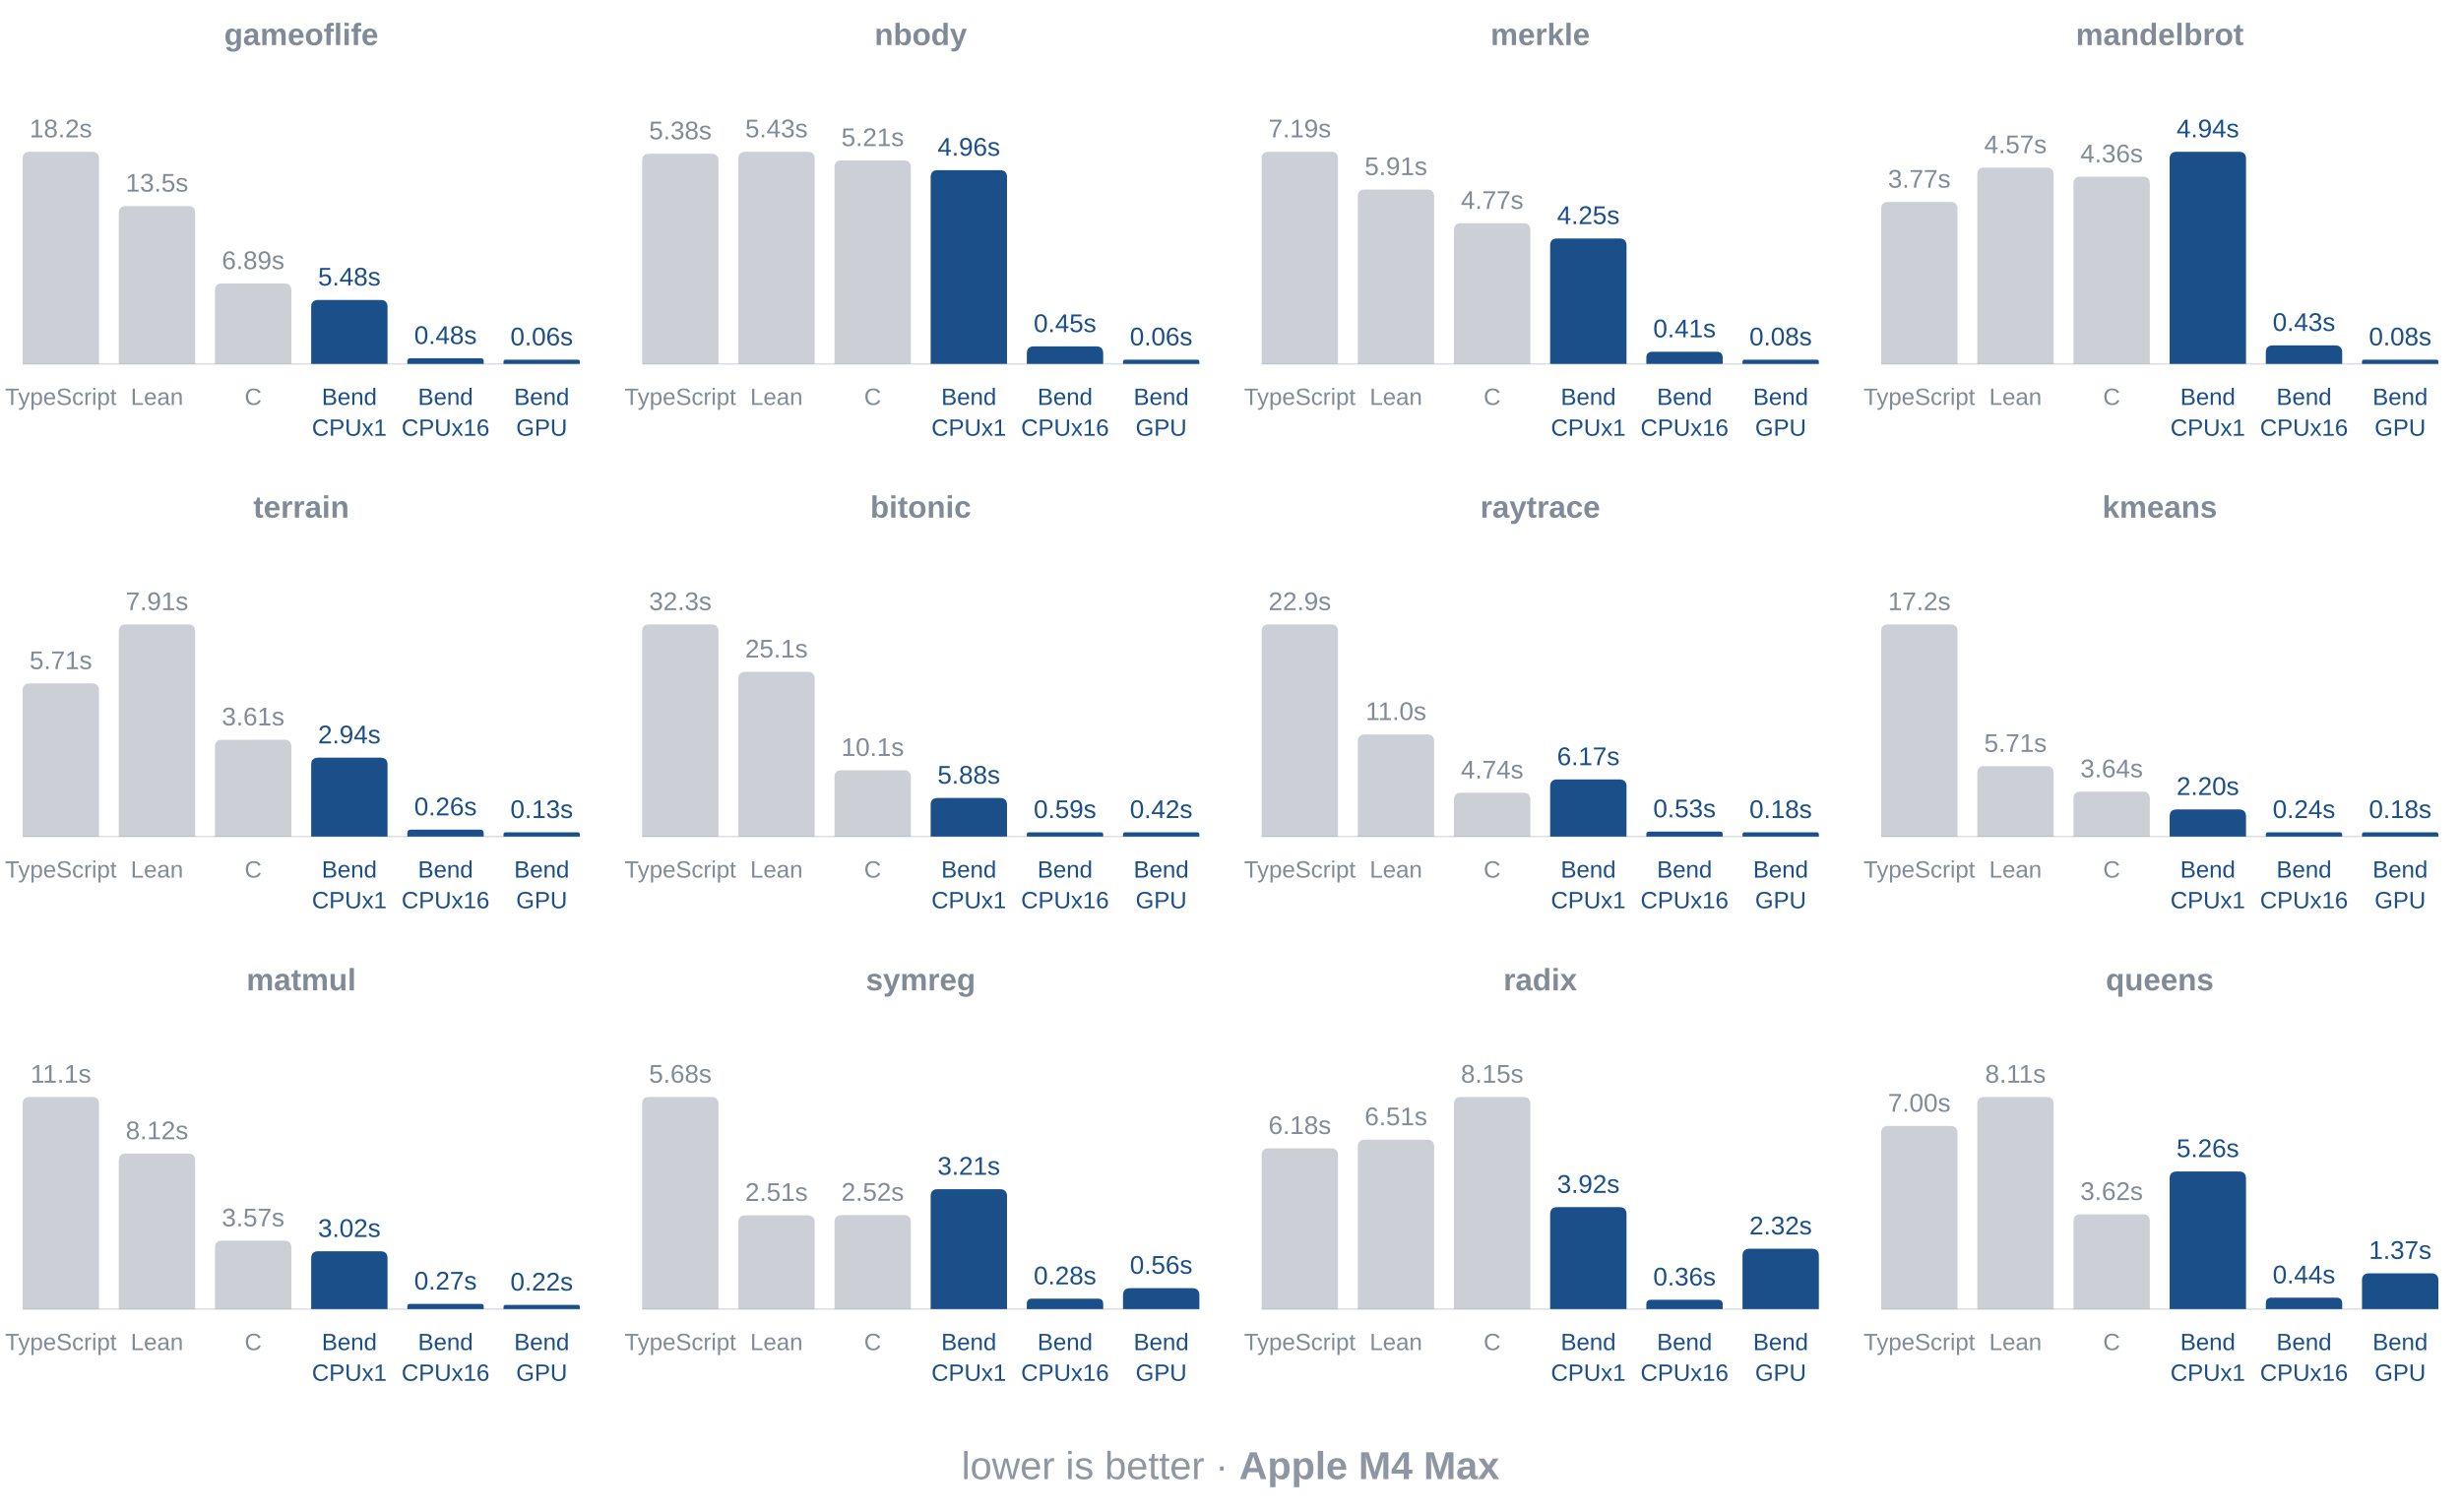
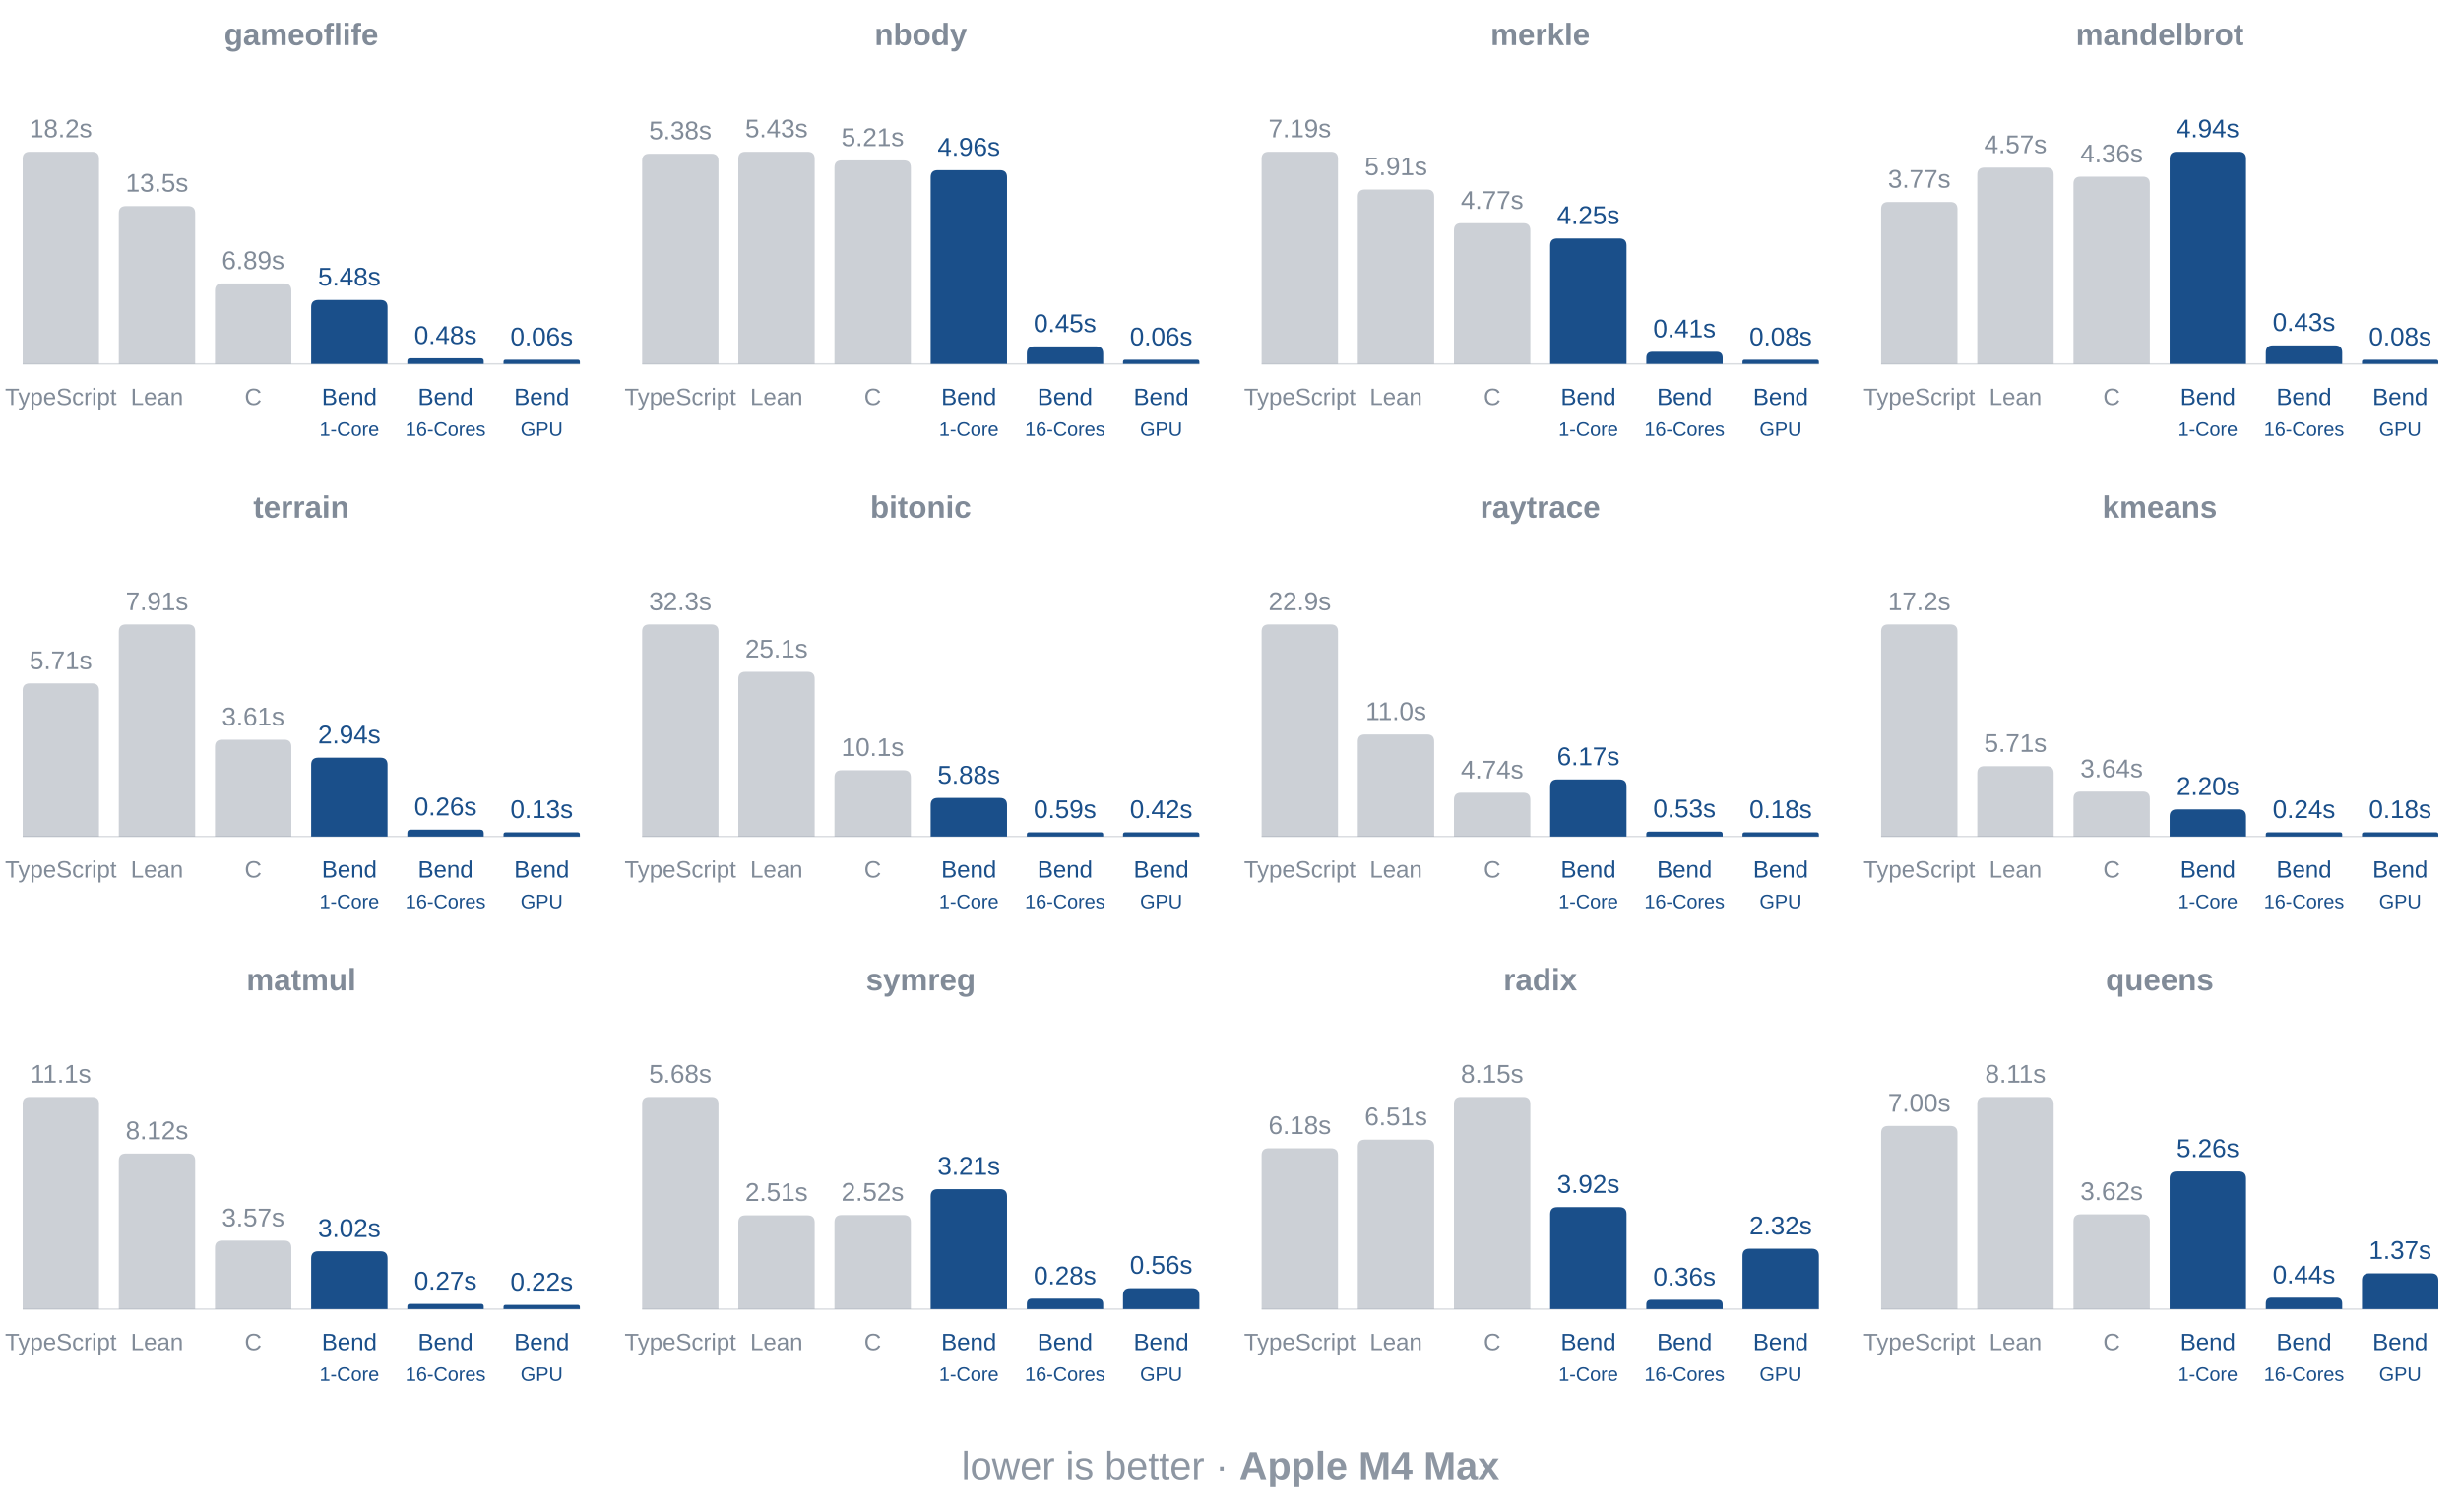
<svg xmlns="http://www.w3.org/2000/svg" width="1740" height="1069" viewBox="0 0 1740 1069">
  <style>
  text { font-family: -apple-system, 'Helvetica Neue', Arial, sans-serif; fill: #818b98; }
  .title { font-size: 21.8px; font-weight: 600; }
  .value { font-size: 18.1px; }
  .name  { font-size: 16.7px; }
+   .sub   { font-size: 13.8px; }
  .note  { font-size: 27.6px; opacity: 0.9; }
</style>
  <text x="213" y="31.9" text-anchor="middle" class="title">gameoflife</text>
  <line x1="16" y1="257.3" x2="410" y2="257.3" stroke="#818b98" stroke-opacity="0.3" />
  <path d="M 16 257.3 L 16 112.3 Q 16 107.3 21 107.3 L 65 107.3 Q 70 107.3 70 112.3 L 70 257.3 Z" fill="#818b98" fill-opacity="0.4" />
  <text x="43" y="97.1" text-anchor="middle" class="value">18.2s</text>
  <text x="43" y="286.3" text-anchor="middle" class="name">TypeScript</text>
  <path d="M 84 257.3 L 84 150.7 Q 84 145.7 89 145.7 L 133 145.7 Q 138 145.7 138 150.7 L 138 257.3 Z" fill="#818b98" fill-opacity="0.4" />
  <text x="111" y="135.5" text-anchor="middle" class="value">13.5s</text>
  <text x="111" y="286.3" text-anchor="middle" class="name">Lean</text>
  <path d="M 152 257.3 L 152 205.4 Q 152 200.4 157 200.4 L 201 200.4 Q 206 200.4 206 205.4 L 206 257.3 Z" fill="#818b98" fill-opacity="0.4" />
  <text x="179" y="190.3" text-anchor="middle" class="value">6.89s</text>
  <text x="179" y="286.3" text-anchor="middle" class="name">C</text>
  <path d="M 220 257.3 L 220 217.1 Q 220 212.1 225 212.1 L 269 212.1 Q 274 212.1 274 217.1 L 274 257.3 Z" fill="#1a4f8a" />
  <text x="247" y="201.9" text-anchor="middle" class="value" style="fill: #1a4f8a">5.48s</text>
  <text x="247" y="286.3" text-anchor="middle" class="name" style="fill: #1a4f8a">Bend</text>
-   <text x="247" y="308.1" text-anchor="middle" class="name" style="fill: #1a4f8a">CPUx1</text>
+   <text x="247" y="308.1" text-anchor="middle" class="sub" style="fill: #1a4f8a">1-Core</text>
  <path d="M 288 257.3 L 288 255.3 Q 288 253.3 290 253.3 L 340 253.3 Q 342 253.3 342 255.3 L 342 257.3 Z" fill="#1a4f8a" />
  <text x="315" y="243.2" text-anchor="middle" class="value" style="fill: #1a4f8a">0.48s</text>
  <text x="315" y="286.3" text-anchor="middle" class="name" style="fill: #1a4f8a">Bend</text>
-   <text x="315" y="308.1" text-anchor="middle" class="name" style="fill: #1a4f8a">CPUx16</text>
+   <text x="315" y="308.1" text-anchor="middle" class="sub" style="fill: #1a4f8a">16-Cores</text>
  <path d="M 356 257.3 L 356 255.8 Q 356 254.3 357.5 254.3 L 408.5 254.3 Q 410 254.3 410 255.8 L 410 257.3 Z" fill="#1a4f8a" />
  <text x="383" y="244.2" text-anchor="middle" class="value" style="fill: #1a4f8a">0.06s</text>
  <text x="383" y="286.3" text-anchor="middle" class="name" style="fill: #1a4f8a">Bend</text>
-   <text x="383" y="308.1" text-anchor="middle" class="name" style="fill: #1a4f8a">GPU</text>
+   <text x="383" y="308.1" text-anchor="middle" class="sub" style="fill: #1a4f8a">GPU</text>
  <text x="651" y="31.9" text-anchor="middle" class="title">nbody</text>
  <line x1="454" y1="257.3" x2="848" y2="257.3" stroke="#818b98" stroke-opacity="0.3" />
  <path d="M 454 257.3 L 454 113.7 Q 454 108.7 459 108.7 L 503 108.7 Q 508 108.7 508 113.7 L 508 257.3 Z" fill="#818b98" fill-opacity="0.4" />
  <text x="481" y="98.5" text-anchor="middle" class="value">5.38s</text>
  <text x="481" y="286.3" text-anchor="middle" class="name">TypeScript</text>
  <path d="M 522 257.3 L 522 112.3 Q 522 107.3 527 107.3 L 571 107.3 Q 576 107.3 576 112.3 L 576 257.3 Z" fill="#818b98" fill-opacity="0.4" />
  <text x="549" y="97.1" text-anchor="middle" class="value">5.43s</text>
  <text x="549" y="286.3" text-anchor="middle" class="name">Lean</text>
  <path d="M 590 257.3 L 590 118.4 Q 590 113.4 595 113.4 L 639 113.4 Q 644 113.4 644 118.4 L 644 257.3 Z" fill="#818b98" fill-opacity="0.4" />
  <text x="617" y="103.3" text-anchor="middle" class="value">5.21s</text>
  <text x="617" y="286.3" text-anchor="middle" class="name">C</text>
  <path d="M 658 257.3 L 658 125.3 Q 658 120.3 663 120.3 L 707 120.3 Q 712 120.3 712 125.3 L 712 257.3 Z" fill="#1a4f8a" />
  <text x="685" y="110.1" text-anchor="middle" class="value" style="fill: #1a4f8a">4.96s</text>
  <text x="685" y="286.3" text-anchor="middle" class="name" style="fill: #1a4f8a">Bend</text>
-   <text x="685" y="308.1" text-anchor="middle" class="name" style="fill: #1a4f8a">CPUx1</text>
+   <text x="685" y="308.1" text-anchor="middle" class="sub" style="fill: #1a4f8a">1-Core</text>
  <path d="M 726 257.3 L 726 249.9 Q 726 244.9 731 244.9 L 775 244.9 Q 780 244.9 780 249.9 L 780 257.3 Z" fill="#1a4f8a" />
  <text x="753" y="234.8" text-anchor="middle" class="value" style="fill: #1a4f8a">0.45s</text>
  <text x="753" y="286.3" text-anchor="middle" class="name" style="fill: #1a4f8a">Bend</text>
-   <text x="753" y="308.1" text-anchor="middle" class="name" style="fill: #1a4f8a">CPUx16</text>
+   <text x="753" y="308.1" text-anchor="middle" class="sub" style="fill: #1a4f8a">16-Cores</text>
  <path d="M 794 257.3 L 794 255.8 Q 794 254.3 795.5 254.3 L 846.5 254.3 Q 848 254.3 848 255.8 L 848 257.3 Z" fill="#1a4f8a" />
  <text x="821" y="244.2" text-anchor="middle" class="value" style="fill: #1a4f8a">0.06s</text>
  <text x="821" y="286.3" text-anchor="middle" class="name" style="fill: #1a4f8a">Bend</text>
-   <text x="821" y="308.1" text-anchor="middle" class="name" style="fill: #1a4f8a">GPU</text>
+   <text x="821" y="308.1" text-anchor="middle" class="sub" style="fill: #1a4f8a">GPU</text>
  <text x="1089" y="31.9" text-anchor="middle" class="title">merkle</text>
  <line x1="892" y1="257.3" x2="1286" y2="257.3" stroke="#818b98" stroke-opacity="0.3" />
  <path d="M 892 257.3 L 892 112.3 Q 892 107.3 897 107.3 L 941 107.3 Q 946 107.3 946 112.3 L 946 257.3 Z" fill="#818b98" fill-opacity="0.4" />
  <text x="919" y="97.1" text-anchor="middle" class="value">7.19s</text>
  <text x="919" y="286.3" text-anchor="middle" class="name">TypeScript</text>
  <path d="M 960 257.3 L 960 139 Q 960 134 965 134 L 1009 134 Q 1014 134 1014 139 L 1014 257.3 Z" fill="#818b98" fill-opacity="0.4" />
  <text x="987" y="123.8" text-anchor="middle" class="value">5.91s</text>
  <text x="987" y="286.3" text-anchor="middle" class="name">Lean</text>
  <path d="M 1028 257.3 L 1028 162.8 Q 1028 157.8 1033 157.8 L 1077 157.8 Q 1082 157.8 1082 162.8 L 1082 257.3 Z" fill="#818b98" fill-opacity="0.4" />
  <text x="1055" y="147.7" text-anchor="middle" class="value">4.77s</text>
  <text x="1055" y="286.3" text-anchor="middle" class="name">C</text>
  <path d="M 1096 257.3 L 1096 173.6 Q 1096 168.6 1101 168.6 L 1145 168.6 Q 1150 168.6 1150 173.6 L 1150 257.3 Z" fill="#1a4f8a" />
  <text x="1123" y="158.4" text-anchor="middle" class="value" style="fill: #1a4f8a">4.25s</text>
  <text x="1123" y="286.3" text-anchor="middle" class="name" style="fill: #1a4f8a">Bend</text>
-   <text x="1123" y="308.1" text-anchor="middle" class="name" style="fill: #1a4f8a">CPUx1</text>
+   <text x="1123" y="308.1" text-anchor="middle" class="sub" style="fill: #1a4f8a">1-Core</text>
  <path d="M 1164 257.3 L 1164 253 Q 1164 248.7 1168.3 248.7 L 1213.7 248.7 Q 1218 248.7 1218 253 L 1218 257.3 Z" fill="#1a4f8a" />
  <text x="1191" y="238.5" text-anchor="middle" class="value" style="fill: #1a4f8a">0.41s</text>
  <text x="1191" y="286.3" text-anchor="middle" class="name" style="fill: #1a4f8a">Bend</text>
-   <text x="1191" y="308.1" text-anchor="middle" class="name" style="fill: #1a4f8a">CPUx16</text>
+   <text x="1191" y="308.1" text-anchor="middle" class="sub" style="fill: #1a4f8a">16-Cores</text>
  <path d="M 1232 257.3 L 1232 255.8 Q 1232 254.3 1233.5 254.3 L 1284.5 254.3 Q 1286 254.3 1286 255.8 L 1286 257.3 Z" fill="#1a4f8a" />
  <text x="1259" y="244.2" text-anchor="middle" class="value" style="fill: #1a4f8a">0.08s</text>
  <text x="1259" y="286.3" text-anchor="middle" class="name" style="fill: #1a4f8a">Bend</text>
-   <text x="1259" y="308.1" text-anchor="middle" class="name" style="fill: #1a4f8a">GPU</text>
+   <text x="1259" y="308.1" text-anchor="middle" class="sub" style="fill: #1a4f8a">GPU</text>
  <text x="1527" y="31.9" text-anchor="middle" class="title">mandelbrot</text>
  <line x1="1330" y1="257.3" x2="1724" y2="257.3" stroke="#818b98" stroke-opacity="0.3" />
  <path d="M 1330 257.3 L 1330 147.8 Q 1330 142.8 1335 142.8 L 1379 142.8 Q 1384 142.8 1384 147.8 L 1384 257.3 Z" fill="#818b98" fill-opacity="0.4" />
  <text x="1357" y="132.7" text-anchor="middle" class="value">3.77s</text>
  <text x="1357" y="286.3" text-anchor="middle" class="name">TypeScript</text>
  <path d="M 1398 257.3 L 1398 123.5 Q 1398 118.5 1403 118.5 L 1447 118.5 Q 1452 118.5 1452 123.5 L 1452 257.3 Z" fill="#818b98" fill-opacity="0.4" />
  <text x="1425" y="108.3" text-anchor="middle" class="value">4.57s</text>
  <text x="1425" y="286.3" text-anchor="middle" class="name">Lean</text>
  <path d="M 1466 257.3 L 1466 129.9 Q 1466 124.9 1471 124.9 L 1515 124.9 Q 1520 124.9 1520 129.9 L 1520 257.3 Z" fill="#818b98" fill-opacity="0.4" />
  <text x="1493" y="114.8" text-anchor="middle" class="value">4.36s</text>
  <text x="1493" y="286.3" text-anchor="middle" class="name">C</text>
  <path d="M 1534 257.3 L 1534 112.3 Q 1534 107.3 1539 107.3 L 1583 107.3 Q 1588 107.3 1588 112.3 L 1588 257.3 Z" fill="#1a4f8a" />
  <text x="1561" y="97.1" text-anchor="middle" class="value" style="fill: #1a4f8a">4.94s</text>
  <text x="1561" y="286.3" text-anchor="middle" class="name" style="fill: #1a4f8a">Bend</text>
-   <text x="1561" y="308.1" text-anchor="middle" class="name" style="fill: #1a4f8a">CPUx1</text>
+   <text x="1561" y="308.1" text-anchor="middle" class="sub" style="fill: #1a4f8a">1-Core</text>
  <path d="M 1602 257.3 L 1602 249.2 Q 1602 244.2 1607 244.2 L 1651 244.2 Q 1656 244.2 1656 249.2 L 1656 257.3 Z" fill="#1a4f8a" />
  <text x="1629" y="234.0" text-anchor="middle" class="value" style="fill: #1a4f8a">0.43s</text>
  <text x="1629" y="286.3" text-anchor="middle" class="name" style="fill: #1a4f8a">Bend</text>
-   <text x="1629" y="308.1" text-anchor="middle" class="name" style="fill: #1a4f8a">CPUx16</text>
+   <text x="1629" y="308.1" text-anchor="middle" class="sub" style="fill: #1a4f8a">16-Cores</text>
  <path d="M 1670 257.3 L 1670 255.8 Q 1670 254.3 1671.5 254.3 L 1722.5 254.3 Q 1724 254.3 1724 255.8 L 1724 257.3 Z" fill="#1a4f8a" />
  <text x="1697" y="244.2" text-anchor="middle" class="value" style="fill: #1a4f8a">0.08s</text>
  <text x="1697" y="286.3" text-anchor="middle" class="name" style="fill: #1a4f8a">Bend</text>
-   <text x="1697" y="308.1" text-anchor="middle" class="name" style="fill: #1a4f8a">GPU</text>
+   <text x="1697" y="308.1" text-anchor="middle" class="sub" style="fill: #1a4f8a">GPU</text>
  <text x="213" y="366.0" text-anchor="middle" class="title">terrain</text>
  <line x1="16" y1="591.45" x2="410" y2="591.45" stroke="#818b98" stroke-opacity="0.3" />
  <path d="M 16 591.5 L 16 488.2 Q 16 483.2 21 483.2 L 65 483.2 Q 70 483.2 70 488.2 L 70 591.5 Z" fill="#818b98" fill-opacity="0.4" />
  <text x="43" y="473.1" text-anchor="middle" class="value">5.71s</text>
  <text x="43" y="620.5" text-anchor="middle" class="name">TypeScript</text>
  <path d="M 84 591.5 L 84 446.5 Q 84 441.5 89 441.5 L 133 441.5 Q 138 441.5 138 446.5 L 138 591.5 Z" fill="#818b98" fill-opacity="0.4" />
  <text x="111" y="431.4" text-anchor="middle" class="value">7.91s</text>
  <text x="111" y="620.5" text-anchor="middle" class="name">Lean</text>
  <path d="M 152 591.5 L 152 528 Q 152 523 157 523 L 201 523 Q 206 523 206 528 L 206 591.5 Z" fill="#818b98" fill-opacity="0.4" />
  <text x="179" y="512.9" text-anchor="middle" class="value">3.61s</text>
  <text x="179" y="620.5" text-anchor="middle" class="name">C</text>
  <path d="M 220 591.5 L 220 540.7 Q 220 535.7 225 535.7 L 269 535.7 Q 274 535.7 274 540.7 L 274 591.5 Z" fill="#1a4f8a" />
  <text x="247" y="525.6" text-anchor="middle" class="value" style="fill: #1a4f8a">2.94s</text>
  <text x="247" y="620.5" text-anchor="middle" class="name" style="fill: #1a4f8a">Bend</text>
-   <text x="247" y="642.2" text-anchor="middle" class="name" style="fill: #1a4f8a">CPUx1</text>
+   <text x="247" y="642.2" text-anchor="middle" class="sub" style="fill: #1a4f8a">1-Core</text>
  <path d="M 288 591.5 L 288 589.05 Q 288 586.6 290.45 586.6 L 339.55 586.6 Q 342 586.6 342 589.05 L 342 591.5 Z" fill="#1a4f8a" />
  <text x="315" y="576.5" text-anchor="middle" class="value" style="fill: #1a4f8a">0.26s</text>
  <text x="315" y="620.5" text-anchor="middle" class="name" style="fill: #1a4f8a">Bend</text>
-   <text x="315" y="642.2" text-anchor="middle" class="name" style="fill: #1a4f8a">CPUx16</text>
+   <text x="315" y="642.2" text-anchor="middle" class="sub" style="fill: #1a4f8a">16-Cores</text>
  <path d="M 356 591.5 L 356 590 Q 356 588.5 357.5 588.5 L 408.5 588.5 Q 410 588.5 410 590 L 410 591.5 Z" fill="#1a4f8a" />
  <text x="383" y="578.4" text-anchor="middle" class="value" style="fill: #1a4f8a">0.13s</text>
  <text x="383" y="620.5" text-anchor="middle" class="name" style="fill: #1a4f8a">Bend</text>
-   <text x="383" y="642.2" text-anchor="middle" class="name" style="fill: #1a4f8a">GPU</text>
+   <text x="383" y="642.2" text-anchor="middle" class="sub" style="fill: #1a4f8a">GPU</text>
  <text x="651" y="366.0" text-anchor="middle" class="title">bitonic</text>
  <line x1="454" y1="591.45" x2="848" y2="591.45" stroke="#818b98" stroke-opacity="0.3" />
  <path d="M 454 591.5 L 454 446.5 Q 454 441.5 459 441.5 L 503 441.5 Q 508 441.5 508 446.5 L 508 591.5 Z" fill="#818b98" fill-opacity="0.4" />
  <text x="481" y="431.4" text-anchor="middle" class="value">32.3s</text>
  <text x="481" y="620.5" text-anchor="middle" class="name">TypeScript</text>
  <path d="M 522 591.5 L 522 480 Q 522 475 527 475 L 571 475 Q 576 475 576 480 L 576 591.5 Z" fill="#818b98" fill-opacity="0.4" />
  <text x="549" y="464.9" text-anchor="middle" class="value">25.1s</text>
  <text x="549" y="620.5" text-anchor="middle" class="name">Lean</text>
  <path d="M 590 591.5 L 590 549.6 Q 590 544.6 595 544.6 L 639 544.6 Q 644 544.6 644 549.6 L 644 591.5 Z" fill="#818b98" fill-opacity="0.4" />
  <text x="617" y="534.5" text-anchor="middle" class="value">10.1s</text>
  <text x="617" y="620.5" text-anchor="middle" class="name">C</text>
  <path d="M 658 591.5 L 658 569.2 Q 658 564.2 663 564.2 L 707 564.2 Q 712 564.2 712 569.2 L 712 591.5 Z" fill="#1a4f8a" />
  <text x="685" y="554.1" text-anchor="middle" class="value" style="fill: #1a4f8a">5.88s</text>
  <text x="685" y="620.5" text-anchor="middle" class="name" style="fill: #1a4f8a">Bend</text>
-   <text x="685" y="642.2" text-anchor="middle" class="name" style="fill: #1a4f8a">CPUx1</text>
+   <text x="685" y="642.2" text-anchor="middle" class="sub" style="fill: #1a4f8a">1-Core</text>
  <path d="M 726 591.5 L 726 590 Q 726 588.5 727.5 588.5 L 778.5 588.5 Q 780 588.5 780 590 L 780 591.5 Z" fill="#1a4f8a" />
  <text x="753" y="578.4" text-anchor="middle" class="value" style="fill: #1a4f8a">0.59s</text>
  <text x="753" y="620.5" text-anchor="middle" class="name" style="fill: #1a4f8a">Bend</text>
-   <text x="753" y="642.2" text-anchor="middle" class="name" style="fill: #1a4f8a">CPUx16</text>
+   <text x="753" y="642.2" text-anchor="middle" class="sub" style="fill: #1a4f8a">16-Cores</text>
  <path d="M 794 591.5 L 794 590 Q 794 588.5 795.5 588.5 L 846.5 588.5 Q 848 588.5 848 590 L 848 591.5 Z" fill="#1a4f8a" />
  <text x="821" y="578.4" text-anchor="middle" class="value" style="fill: #1a4f8a">0.42s</text>
  <text x="821" y="620.5" text-anchor="middle" class="name" style="fill: #1a4f8a">Bend</text>
-   <text x="821" y="642.2" text-anchor="middle" class="name" style="fill: #1a4f8a">GPU</text>
+   <text x="821" y="642.2" text-anchor="middle" class="sub" style="fill: #1a4f8a">GPU</text>
  <text x="1089" y="366.0" text-anchor="middle" class="title">raytrace</text>
  <line x1="892" y1="591.45" x2="1286" y2="591.45" stroke="#818b98" stroke-opacity="0.3" />
  <path d="M 892 591.5 L 892 446.5 Q 892 441.5 897 441.5 L 941 441.5 Q 946 441.5 946 446.5 L 946 591.5 Z" fill="#818b98" fill-opacity="0.4" />
  <text x="919" y="431.4" text-anchor="middle" class="value">22.9s</text>
  <text x="919" y="620.5" text-anchor="middle" class="name">TypeScript</text>
  <path d="M 960 591.5 L 960 524.3 Q 960 519.3 965 519.3 L 1009 519.3 Q 1014 519.3 1014 524.3 L 1014 591.5 Z" fill="#818b98" fill-opacity="0.4" />
  <text x="987" y="509.1" text-anchor="middle" class="value">11.0s</text>
  <text x="987" y="620.5" text-anchor="middle" class="name">Lean</text>
  <path d="M 1028 591.5 L 1028 565.5 Q 1028 560.5 1033 560.5 L 1077 560.5 Q 1082 560.5 1082 565.5 L 1082 591.5 Z" fill="#818b98" fill-opacity="0.4" />
  <text x="1055" y="550.4" text-anchor="middle" class="value">4.74s</text>
  <text x="1055" y="620.5" text-anchor="middle" class="name">C</text>
  <path d="M 1096 591.5 L 1096 556.1 Q 1096 551.1 1101 551.1 L 1145 551.1 Q 1150 551.1 1150 556.1 L 1150 591.5 Z" fill="#1a4f8a" />
  <text x="1123" y="541.0" text-anchor="middle" class="value" style="fill: #1a4f8a">6.17s</text>
  <text x="1123" y="620.5" text-anchor="middle" class="name" style="fill: #1a4f8a">Bend</text>
-   <text x="1123" y="642.2" text-anchor="middle" class="name" style="fill: #1a4f8a">CPUx1</text>
+   <text x="1123" y="642.2" text-anchor="middle" class="sub" style="fill: #1a4f8a">1-Core</text>
  <path d="M 1164 591.5 L 1164 589.75 Q 1164 588 1165.75 588 L 1216.25 588 Q 1218 588 1218 589.75 L 1218 591.5 Z" fill="#1a4f8a" />
  <text x="1191" y="577.9" text-anchor="middle" class="value" style="fill: #1a4f8a">0.53s</text>
  <text x="1191" y="620.5" text-anchor="middle" class="name" style="fill: #1a4f8a">Bend</text>
-   <text x="1191" y="642.2" text-anchor="middle" class="name" style="fill: #1a4f8a">CPUx16</text>
+   <text x="1191" y="642.2" text-anchor="middle" class="sub" style="fill: #1a4f8a">16-Cores</text>
  <path d="M 1232 591.5 L 1232 590 Q 1232 588.5 1233.5 588.5 L 1284.5 588.5 Q 1286 588.5 1286 590 L 1286 591.5 Z" fill="#1a4f8a" />
  <text x="1259" y="578.4" text-anchor="middle" class="value" style="fill: #1a4f8a">0.18s</text>
  <text x="1259" y="620.5" text-anchor="middle" class="name" style="fill: #1a4f8a">Bend</text>
-   <text x="1259" y="642.2" text-anchor="middle" class="name" style="fill: #1a4f8a">GPU</text>
+   <text x="1259" y="642.2" text-anchor="middle" class="sub" style="fill: #1a4f8a">GPU</text>
  <text x="1527" y="366.0" text-anchor="middle" class="title">kmeans</text>
  <line x1="1330" y1="591.45" x2="1724" y2="591.45" stroke="#818b98" stroke-opacity="0.3" />
  <path d="M 1330 591.5 L 1330 446.5 Q 1330 441.5 1335 441.5 L 1379 441.5 Q 1384 441.5 1384 446.5 L 1384 591.5 Z" fill="#818b98" fill-opacity="0.4" />
  <text x="1357" y="431.4" text-anchor="middle" class="value">17.2s</text>
  <text x="1357" y="620.5" text-anchor="middle" class="name">TypeScript</text>
  <path d="M 1398 591.5 L 1398 546.7 Q 1398 541.7 1403 541.7 L 1447 541.7 Q 1452 541.7 1452 546.7 L 1452 591.5 Z" fill="#818b98" fill-opacity="0.4" />
  <text x="1425" y="531.6" text-anchor="middle" class="value">5.71s</text>
  <text x="1425" y="620.5" text-anchor="middle" class="name">Lean</text>
  <path d="M 1466 591.5 L 1466 564.7 Q 1466 559.7 1471 559.7 L 1515 559.7 Q 1520 559.7 1520 564.7 L 1520 591.5 Z" fill="#818b98" fill-opacity="0.4" />
  <text x="1493" y="549.6" text-anchor="middle" class="value">3.64s</text>
  <text x="1493" y="620.5" text-anchor="middle" class="name">C</text>
  <path d="M 1534 591.5 L 1534 577.3 Q 1534 572.3 1539 572.3 L 1583 572.3 Q 1588 572.3 1588 577.3 L 1588 591.5 Z" fill="#1a4f8a" />
  <text x="1561" y="562.1" text-anchor="middle" class="value" style="fill: #1a4f8a">2.20s</text>
  <text x="1561" y="620.5" text-anchor="middle" class="name" style="fill: #1a4f8a">Bend</text>
-   <text x="1561" y="642.2" text-anchor="middle" class="name" style="fill: #1a4f8a">CPUx1</text>
+   <text x="1561" y="642.2" text-anchor="middle" class="sub" style="fill: #1a4f8a">1-Core</text>
  <path d="M 1602 591.5 L 1602 590 Q 1602 588.5 1603.5 588.5 L 1654.5 588.5 Q 1656 588.5 1656 590 L 1656 591.5 Z" fill="#1a4f8a" />
  <text x="1629" y="578.4" text-anchor="middle" class="value" style="fill: #1a4f8a">0.24s</text>
  <text x="1629" y="620.5" text-anchor="middle" class="name" style="fill: #1a4f8a">Bend</text>
-   <text x="1629" y="642.2" text-anchor="middle" class="name" style="fill: #1a4f8a">CPUx16</text>
+   <text x="1629" y="642.2" text-anchor="middle" class="sub" style="fill: #1a4f8a">16-Cores</text>
  <path d="M 1670 591.5 L 1670 590 Q 1670 588.5 1671.5 588.5 L 1722.5 588.5 Q 1724 588.5 1724 590 L 1724 591.5 Z" fill="#1a4f8a" />
  <text x="1697" y="578.4" text-anchor="middle" class="value" style="fill: #1a4f8a">0.18s</text>
  <text x="1697" y="620.5" text-anchor="middle" class="name" style="fill: #1a4f8a">Bend</text>
-   <text x="1697" y="642.2" text-anchor="middle" class="name" style="fill: #1a4f8a">GPU</text>
+   <text x="1697" y="642.2" text-anchor="middle" class="sub" style="fill: #1a4f8a">GPU</text>
  <text x="213" y="700.2" text-anchor="middle" class="title">matmul</text>
  <line x1="16" y1="925.6" x2="410" y2="925.6" stroke="#818b98" stroke-opacity="0.3" />
  <path d="M 16 925.6 L 16 780.6 Q 16 775.6 21 775.6 L 65 775.6 Q 70 775.6 70 780.6 L 70 925.6 Z" fill="#818b98" fill-opacity="0.4" />
  <text x="43" y="765.5" text-anchor="middle" class="value">11.1s</text>
  <text x="43" y="954.6" text-anchor="middle" class="name">TypeScript</text>
  <path d="M 84 925.6 L 84 820.6 Q 84 815.6 89 815.6 L 133 815.6 Q 138 815.6 138 820.6 L 138 925.6 Z" fill="#818b98" fill-opacity="0.4" />
  <text x="111" y="805.5" text-anchor="middle" class="value">8.12s</text>
  <text x="111" y="954.6" text-anchor="middle" class="name">Lean</text>
  <path d="M 152 925.6 L 152 882.2 Q 152 877.2 157 877.2 L 201 877.2 Q 206 877.2 206 882.2 L 206 925.6 Z" fill="#818b98" fill-opacity="0.4" />
  <text x="179" y="867.1" text-anchor="middle" class="value">3.57s</text>
  <text x="179" y="954.6" text-anchor="middle" class="name">C</text>
  <path d="M 220 925.6 L 220 889.7 Q 220 884.7 225 884.7 L 269 884.7 Q 274 884.7 274 889.7 L 274 925.6 Z" fill="#1a4f8a" />
  <text x="247" y="874.6" text-anchor="middle" class="value" style="fill: #1a4f8a">3.02s</text>
  <text x="247" y="954.6" text-anchor="middle" class="name" style="fill: #1a4f8a">Bend</text>
-   <text x="247" y="976.3" text-anchor="middle" class="name" style="fill: #1a4f8a">CPUx1</text>
+   <text x="247" y="976.3" text-anchor="middle" class="sub" style="fill: #1a4f8a">1-Core</text>
  <path d="M 288 925.6 L 288 923.75 Q 288 921.9 289.85 921.9 L 340.15 921.9 Q 342 921.9 342 923.75 L 342 925.6 Z" fill="#1a4f8a" />
  <text x="315" y="911.8" text-anchor="middle" class="value" style="fill: #1a4f8a">0.27s</text>
  <text x="315" y="954.6" text-anchor="middle" class="name" style="fill: #1a4f8a">Bend</text>
-   <text x="315" y="976.3" text-anchor="middle" class="name" style="fill: #1a4f8a">CPUx16</text>
+   <text x="315" y="976.3" text-anchor="middle" class="sub" style="fill: #1a4f8a">16-Cores</text>
  <path d="M 356 925.6 L 356 924.1 Q 356 922.6 357.5 922.6 L 408.5 922.6 Q 410 922.6 410 924.1 L 410 925.6 Z" fill="#1a4f8a" />
  <text x="383" y="912.5" text-anchor="middle" class="value" style="fill: #1a4f8a">0.22s</text>
  <text x="383" y="954.6" text-anchor="middle" class="name" style="fill: #1a4f8a">Bend</text>
-   <text x="383" y="976.3" text-anchor="middle" class="name" style="fill: #1a4f8a">GPU</text>
+   <text x="383" y="976.3" text-anchor="middle" class="sub" style="fill: #1a4f8a">GPU</text>
  <text x="651" y="700.2" text-anchor="middle" class="title">symreg</text>
  <line x1="454" y1="925.6" x2="848" y2="925.6" stroke="#818b98" stroke-opacity="0.3" />
  <path d="M 454 925.6 L 454 780.6 Q 454 775.6 459 775.6 L 503 775.6 Q 508 775.6 508 780.6 L 508 925.6 Z" fill="#818b98" fill-opacity="0.4" />
  <text x="481" y="765.5" text-anchor="middle" class="value">5.68s</text>
  <text x="481" y="954.6" text-anchor="middle" class="name">TypeScript</text>
  <path d="M 522 925.6 L 522 864.3 Q 522 859.3 527 859.3 L 571 859.3 Q 576 859.3 576 864.3 L 576 925.6 Z" fill="#818b98" fill-opacity="0.4" />
  <text x="549" y="849.1" text-anchor="middle" class="value">2.51s</text>
  <text x="549" y="954.6" text-anchor="middle" class="name">Lean</text>
  <path d="M 590 925.6 L 590 864.1 Q 590 859.1 595 859.1 L 639 859.1 Q 644 859.1 644 864.1 L 644 925.6 Z" fill="#818b98" fill-opacity="0.4" />
  <text x="617" y="849.0" text-anchor="middle" class="value">2.52s</text>
  <text x="617" y="954.6" text-anchor="middle" class="name">C</text>
  <path d="M 658 925.6 L 658 845.8 Q 658 840.8 663 840.8 L 707 840.8 Q 712 840.8 712 845.8 L 712 925.6 Z" fill="#1a4f8a" />
  <text x="685" y="830.6" text-anchor="middle" class="value" style="fill: #1a4f8a">3.21s</text>
  <text x="685" y="954.6" text-anchor="middle" class="name" style="fill: #1a4f8a">Bend</text>
-   <text x="685" y="976.3" text-anchor="middle" class="name" style="fill: #1a4f8a">CPUx1</text>
+   <text x="685" y="976.3" text-anchor="middle" class="sub" style="fill: #1a4f8a">1-Core</text>
  <path d="M 726 925.6 L 726 921.9 Q 726 918.2 729.7 918.2 L 776.3 918.2 Q 780 918.2 780 921.9 L 780 925.6 Z" fill="#1a4f8a" />
  <text x="753" y="908.1" text-anchor="middle" class="value" style="fill: #1a4f8a">0.28s</text>
  <text x="753" y="954.6" text-anchor="middle" class="name" style="fill: #1a4f8a">Bend</text>
-   <text x="753" y="976.3" text-anchor="middle" class="name" style="fill: #1a4f8a">CPUx16</text>
+   <text x="753" y="976.3" text-anchor="middle" class="sub" style="fill: #1a4f8a">16-Cores</text>
  <path d="M 794 925.6 L 794 915.8 Q 794 910.8 799 910.8 L 843 910.8 Q 848 910.8 848 915.8 L 848 925.6 Z" fill="#1a4f8a" />
  <text x="821" y="900.6" text-anchor="middle" class="value" style="fill: #1a4f8a">0.56s</text>
  <text x="821" y="954.6" text-anchor="middle" class="name" style="fill: #1a4f8a">Bend</text>
-   <text x="821" y="976.3" text-anchor="middle" class="name" style="fill: #1a4f8a">GPU</text>
+   <text x="821" y="976.3" text-anchor="middle" class="sub" style="fill: #1a4f8a">GPU</text>
  <text x="1089" y="700.2" text-anchor="middle" class="title">radix</text>
  <line x1="892" y1="925.6" x2="1286" y2="925.6" stroke="#818b98" stroke-opacity="0.3" />
  <path d="M 892 925.6 L 892 816.9 Q 892 811.9 897 811.9 L 941 811.9 Q 946 811.9 946 816.9 L 946 925.6 Z" fill="#818b98" fill-opacity="0.4" />
  <text x="919" y="801.8" text-anchor="middle" class="value">6.18s</text>
  <text x="919" y="954.6" text-anchor="middle" class="name">TypeScript</text>
  <path d="M 960 925.6 L 960 810.8 Q 960 805.8 965 805.8 L 1009 805.8 Q 1014 805.8 1014 810.8 L 1014 925.6 Z" fill="#818b98" fill-opacity="0.4" />
  <text x="987" y="795.6" text-anchor="middle" class="value">6.51s</text>
  <text x="987" y="954.6" text-anchor="middle" class="name">Lean</text>
  <path d="M 1028 925.6 L 1028 780.6 Q 1028 775.6 1033 775.6 L 1077 775.6 Q 1082 775.6 1082 780.6 L 1082 925.6 Z" fill="#818b98" fill-opacity="0.4" />
  <text x="1055" y="765.5" text-anchor="middle" class="value">8.15s</text>
  <text x="1055" y="954.6" text-anchor="middle" class="name">C</text>
  <path d="M 1096 925.6 L 1096 858.5 Q 1096 853.5 1101 853.5 L 1145 853.5 Q 1150 853.5 1150 858.5 L 1150 925.6 Z" fill="#1a4f8a" />
  <text x="1123" y="843.4" text-anchor="middle" class="value" style="fill: #1a4f8a">3.92s</text>
  <text x="1123" y="954.6" text-anchor="middle" class="name" style="fill: #1a4f8a">Bend</text>
-   <text x="1123" y="976.3" text-anchor="middle" class="name" style="fill: #1a4f8a">CPUx1</text>
+   <text x="1123" y="976.3" text-anchor="middle" class="sub" style="fill: #1a4f8a">1-Core</text>
  <path d="M 1164 925.6 L 1164 922.3 Q 1164 919 1167.3 919 L 1214.7 919 Q 1218 919 1218 922.3 L 1218 925.6 Z" fill="#1a4f8a" />
  <text x="1191" y="908.9" text-anchor="middle" class="value" style="fill: #1a4f8a">0.36s</text>
  <text x="1191" y="954.6" text-anchor="middle" class="name" style="fill: #1a4f8a">Bend</text>
-   <text x="1191" y="976.3" text-anchor="middle" class="name" style="fill: #1a4f8a">CPUx16</text>
+   <text x="1191" y="976.3" text-anchor="middle" class="sub" style="fill: #1a4f8a">16-Cores</text>
  <path d="M 1232 925.6 L 1232 887.9 Q 1232 882.9 1237 882.9 L 1281 882.9 Q 1286 882.9 1286 887.9 L 1286 925.6 Z" fill="#1a4f8a" />
  <text x="1259" y="872.8" text-anchor="middle" class="value" style="fill: #1a4f8a">2.32s</text>
  <text x="1259" y="954.6" text-anchor="middle" class="name" style="fill: #1a4f8a">Bend</text>
-   <text x="1259" y="976.3" text-anchor="middle" class="name" style="fill: #1a4f8a">GPU</text>
+   <text x="1259" y="976.3" text-anchor="middle" class="sub" style="fill: #1a4f8a">GPU</text>
  <text x="1527" y="700.2" text-anchor="middle" class="title">queens</text>
  <line x1="1330" y1="925.6" x2="1724" y2="925.6" stroke="#818b98" stroke-opacity="0.3" />
  <path d="M 1330 925.6 L 1330 801.1 Q 1330 796.1 1335 796.1 L 1379 796.1 Q 1384 796.1 1384 801.1 L 1384 925.6 Z" fill="#818b98" fill-opacity="0.4" />
  <text x="1357" y="786.0" text-anchor="middle" class="value">7.00s</text>
  <text x="1357" y="954.6" text-anchor="middle" class="name">TypeScript</text>
  <path d="M 1398 925.6 L 1398 780.6 Q 1398 775.6 1403 775.6 L 1447 775.6 Q 1452 775.6 1452 780.6 L 1452 925.6 Z" fill="#818b98" fill-opacity="0.4" />
  <text x="1425" y="765.5" text-anchor="middle" class="value">8.11s</text>
  <text x="1425" y="954.6" text-anchor="middle" class="name">Lean</text>
  <path d="M 1466 925.6 L 1466 863.6 Q 1466 858.6 1471 858.6 L 1515 858.6 Q 1520 858.6 1520 863.6 L 1520 925.6 Z" fill="#818b98" fill-opacity="0.4" />
  <text x="1493" y="848.5" text-anchor="middle" class="value">3.62s</text>
  <text x="1493" y="954.6" text-anchor="middle" class="name">C</text>
  <path d="M 1534 925.6 L 1534 833.3 Q 1534 828.3 1539 828.3 L 1583 828.3 Q 1588 828.3 1588 833.3 L 1588 925.6 Z" fill="#1a4f8a" />
  <text x="1561" y="818.1" text-anchor="middle" class="value" style="fill: #1a4f8a">5.26s</text>
  <text x="1561" y="954.6" text-anchor="middle" class="name" style="fill: #1a4f8a">Bend</text>
-   <text x="1561" y="976.3" text-anchor="middle" class="name" style="fill: #1a4f8a">CPUx1</text>
+   <text x="1561" y="976.3" text-anchor="middle" class="sub" style="fill: #1a4f8a">1-Core</text>
  <path d="M 1602 925.6 L 1602 921.55 Q 1602 917.5 1606.05 917.5 L 1651.95 917.5 Q 1656 917.5 1656 921.55 L 1656 925.6 Z" fill="#1a4f8a" />
  <text x="1629" y="907.4" text-anchor="middle" class="value" style="fill: #1a4f8a">0.44s</text>
  <text x="1629" y="954.6" text-anchor="middle" class="name" style="fill: #1a4f8a">Bend</text>
-   <text x="1629" y="976.3" text-anchor="middle" class="name" style="fill: #1a4f8a">CPUx16</text>
+   <text x="1629" y="976.3" text-anchor="middle" class="sub" style="fill: #1a4f8a">16-Cores</text>
  <path d="M 1670 925.6 L 1670 905.3 Q 1670 900.3 1675 900.3 L 1719 900.3 Q 1724 900.3 1724 905.3 L 1724 925.6 Z" fill="#1a4f8a" />
  <text x="1697" y="890.1" text-anchor="middle" class="value" style="fill: #1a4f8a">1.37s</text>
  <text x="1697" y="954.6" text-anchor="middle" class="name" style="fill: #1a4f8a">Bend</text>
-   <text x="1697" y="976.3" text-anchor="middle" class="name" style="fill: #1a4f8a">GPU</text>
+   <text x="1697" y="976.3" text-anchor="middle" class="sub" style="fill: #1a4f8a">GPU</text>
  <text x="870" y="1045.8" text-anchor="middle" class="note">lower is better · <tspan font-weight="bold">Apple M4 Max</tspan>
  </text>
</svg>
